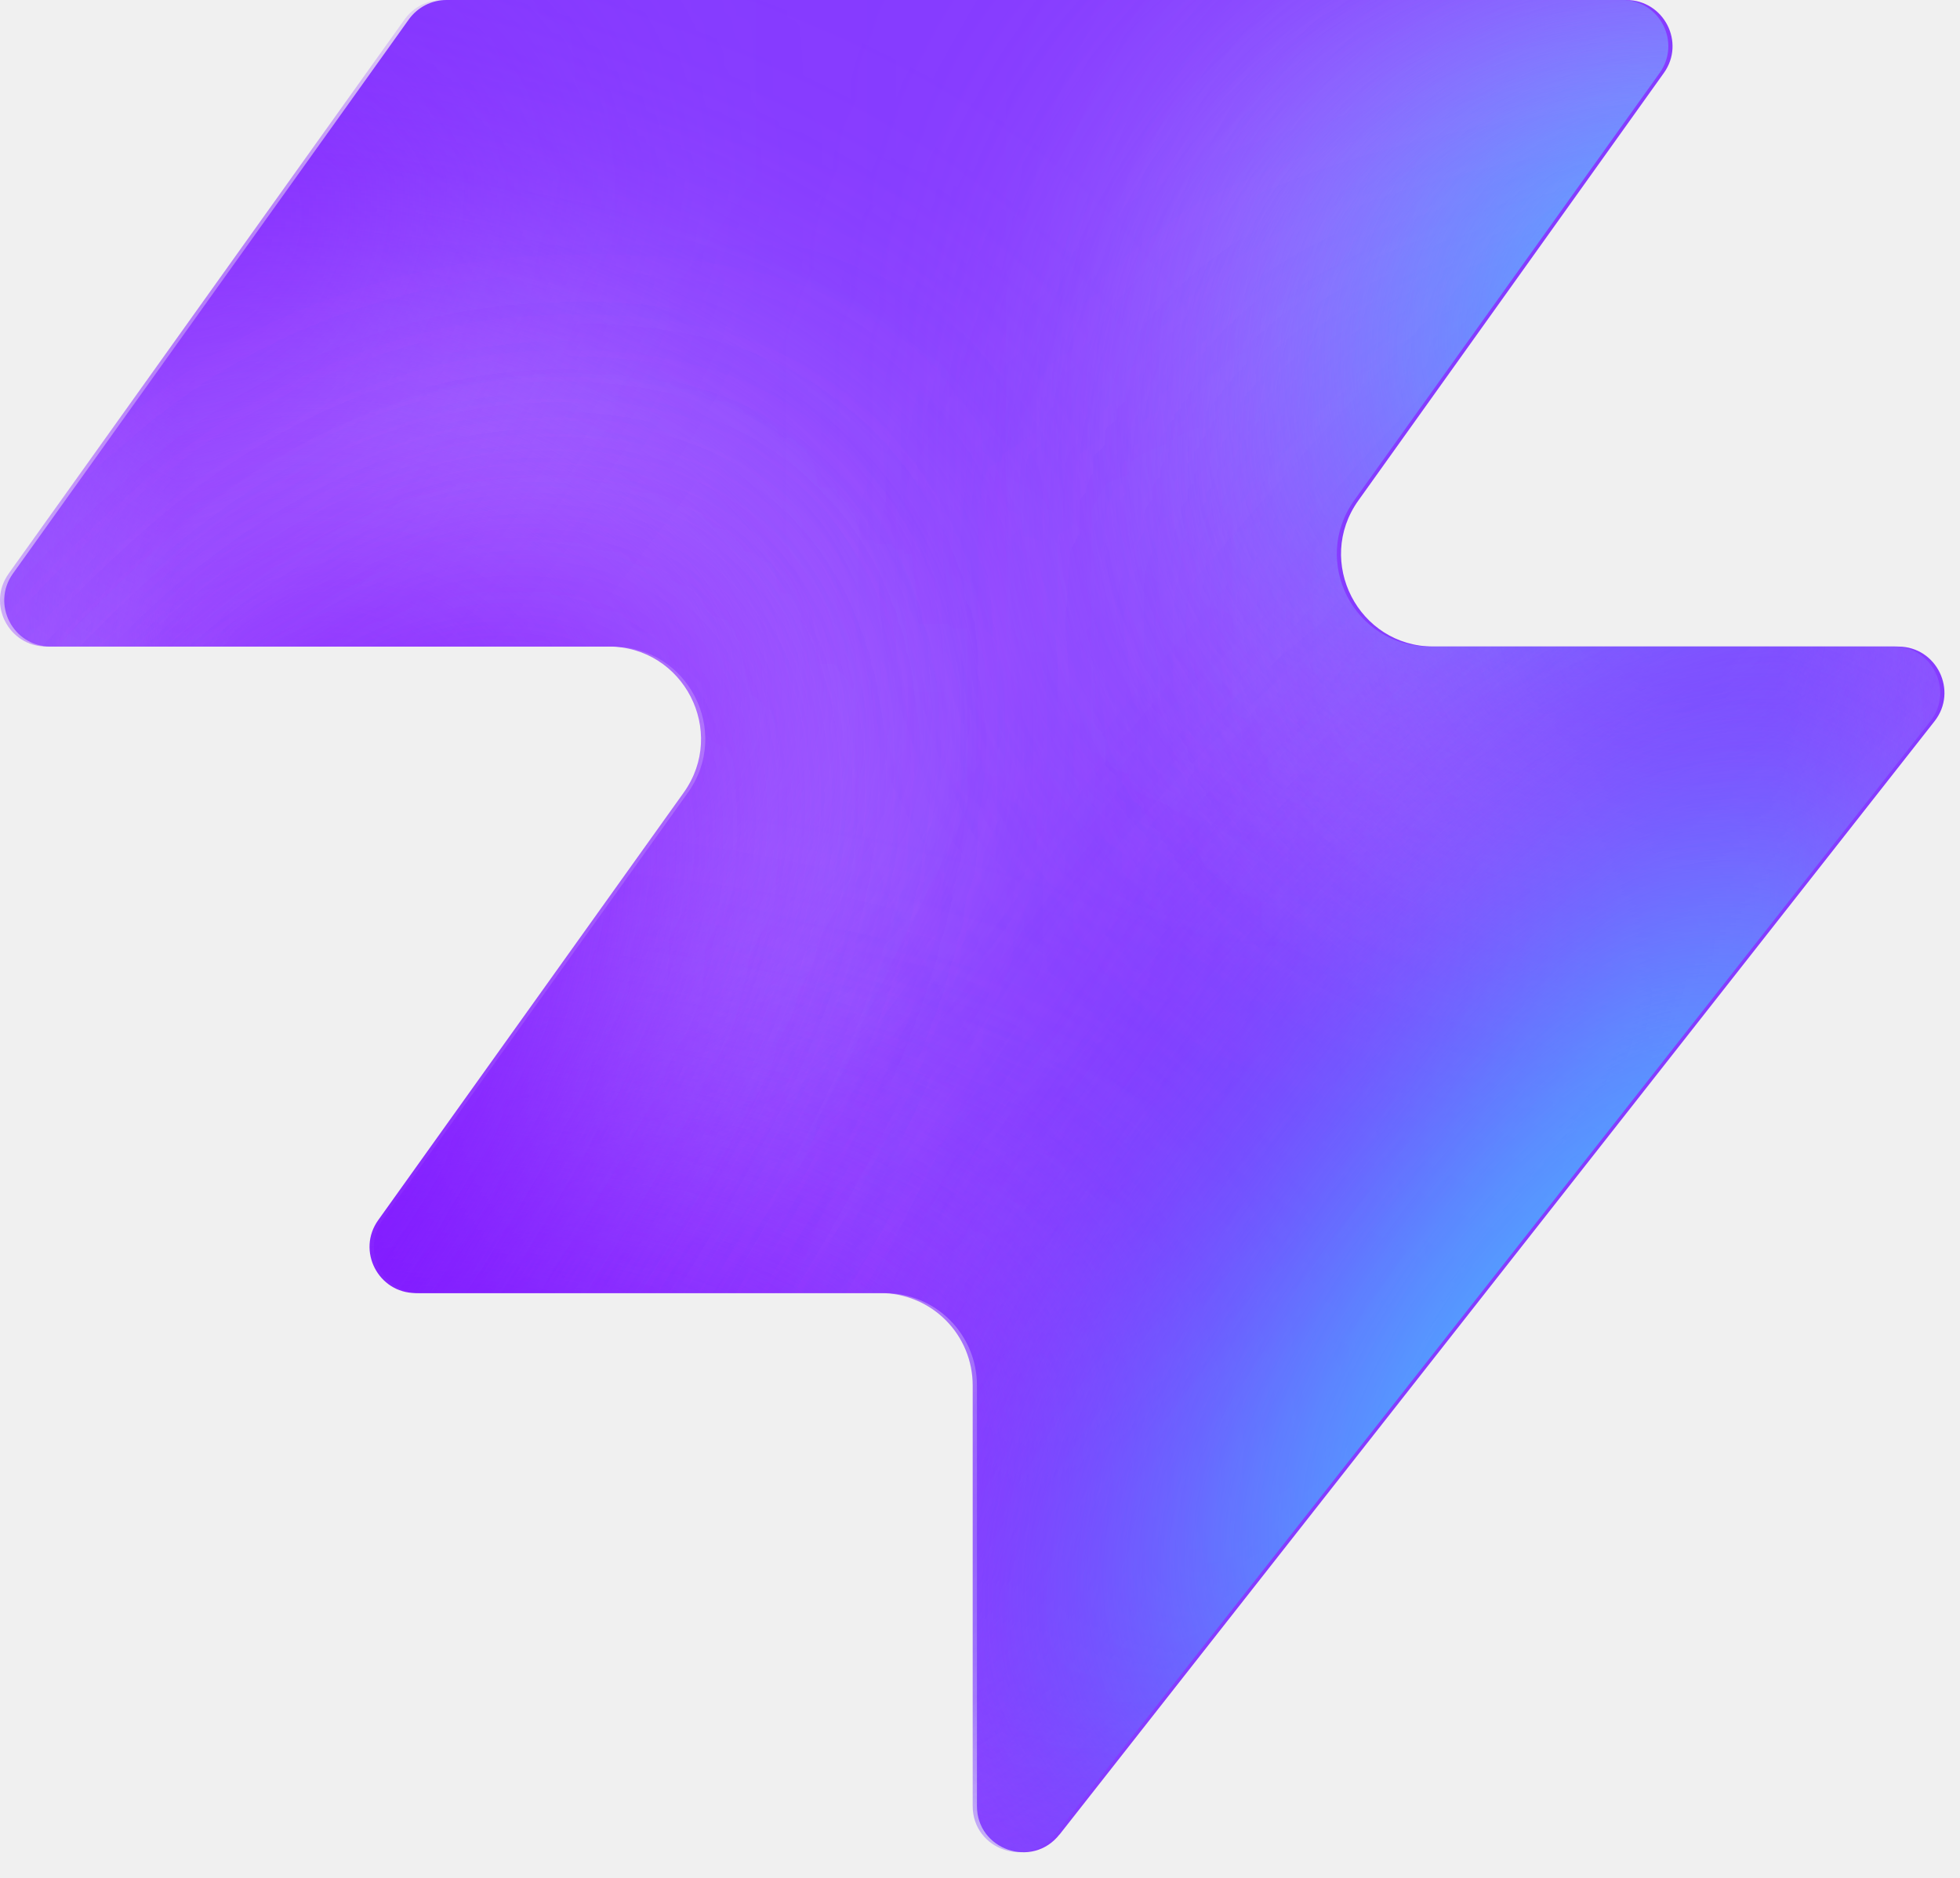
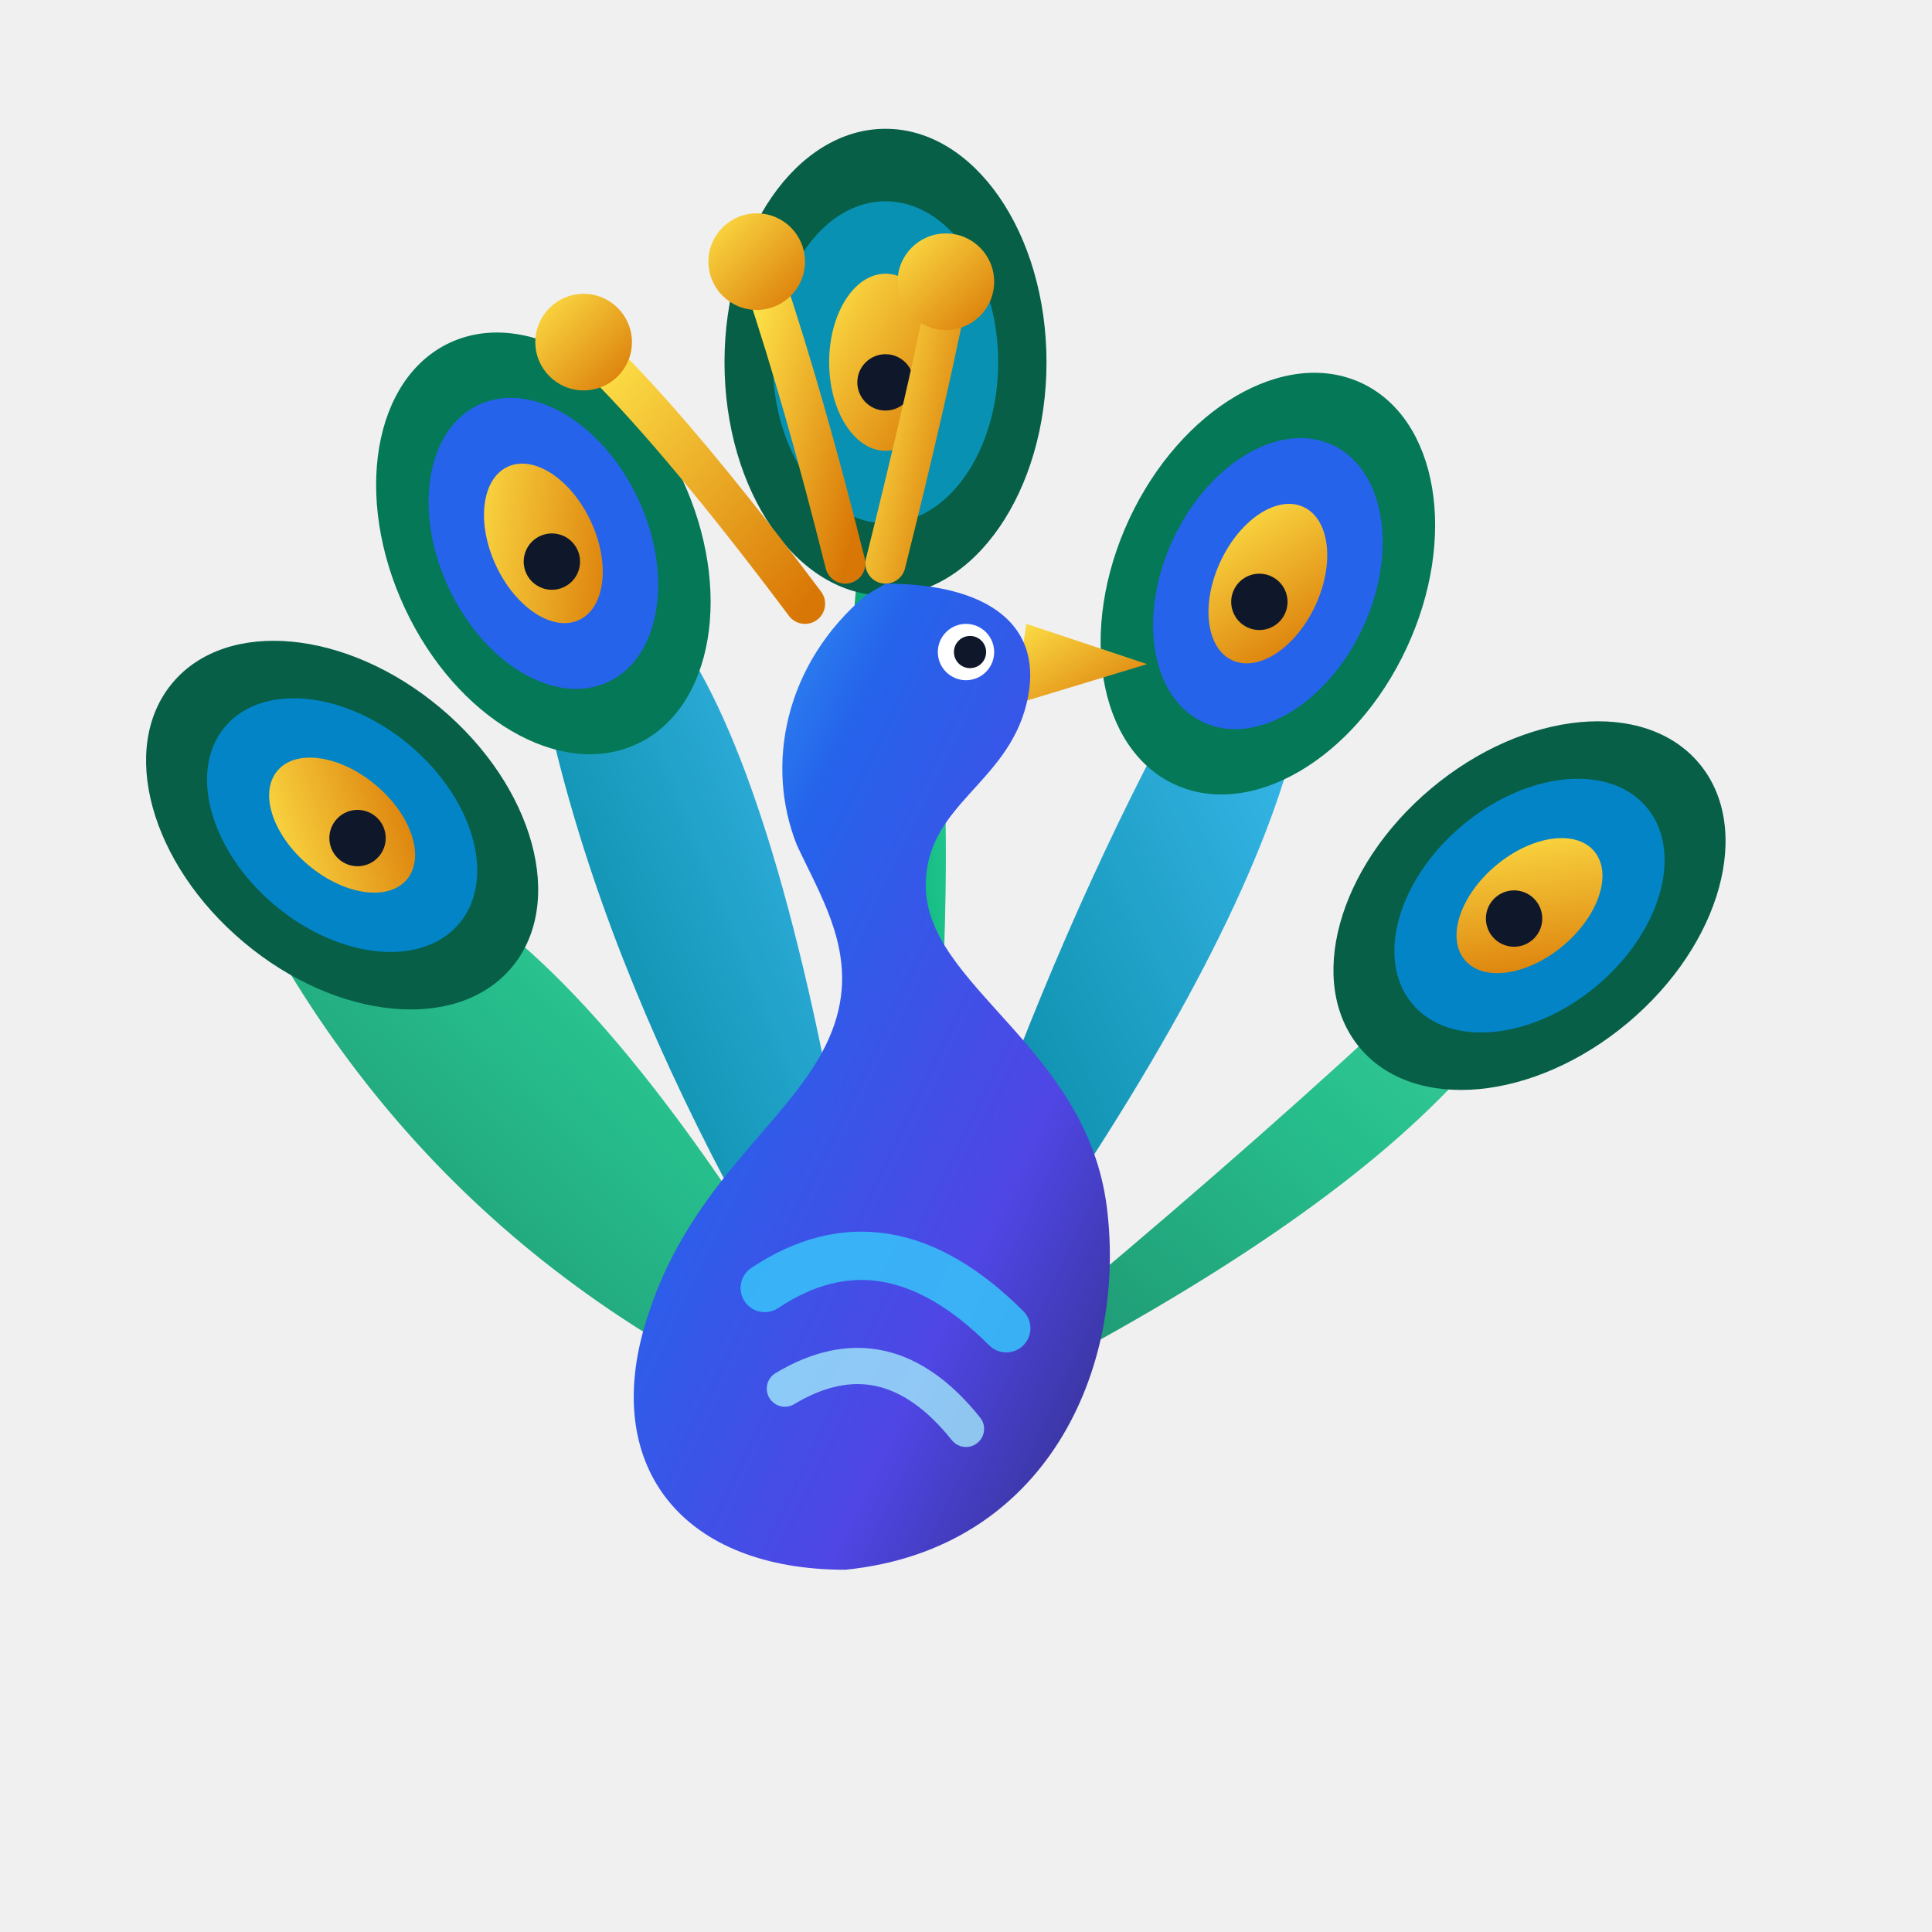
- <svg xmlns="http://www.w3.org/2000/svg" width="48" height="46" fill="none" viewBox="0 0 48 46">
-   <path fill="#863bff" d="M25.946 44.938c-.664.845-2.021.375-2.021-.698V33.937a2.26 2.26 0 0 0-2.262-2.262H10.287c-.92 0-1.456-1.04-.92-1.788l7.48-10.471c1.07-1.497 0-3.578-1.842-3.578H1.237c-.92 0-1.456-1.04-.92-1.788L10.013.474c.214-.297.556-.474.92-.474h28.894c.92 0 1.456 1.04.92 1.788l-7.48 10.471c-1.07 1.498 0 3.579 1.842 3.579h11.377c.943 0 1.473 1.088.89 1.83L25.947 44.94z" style="fill:#863bff;fill:color(display-p3 .525 .23 1);fill-opacity:1" />
-   <mask id="a" width="48" height="46" x="0" y="0" maskUnits="userSpaceOnUse" style="mask-type:alpha">
-     <path fill="#000" d="M25.842 44.938c-.664.844-2.021.375-2.021-.698V33.937a2.26 2.26 0 0 0-2.262-2.262H10.183c-.92 0-1.456-1.04-.92-1.788l7.48-10.471c1.07-1.498 0-3.579-1.842-3.579H1.133c-.92 0-1.456-1.04-.92-1.787L9.91.473c.214-.297.556-.474.92-.474h28.894c.92 0 1.456 1.04.92 1.788l-7.48 10.471c-1.07 1.498 0 3.578 1.842 3.578h11.377c.943 0 1.473 1.088.89 1.832L25.843 44.94z" style="fill:#000;fill-opacity:1" />
-   </mask>
-   <g mask="url(#a)">
-     <g filter="url(#b)">
-       <ellipse cx="5.508" cy="14.704" fill="#ede6ff" rx="5.508" ry="14.704" style="fill:#ede6ff;fill:color(display-p3 .927 .903 1);fill-opacity:1" transform="matrix(.00324 1 1 -.00324 -4.47 31.516)" />
+ <svg xmlns="http://www.w3.org/2000/svg" viewBox="0 0 48 48" width="48" height="48" fill="none">
+   <defs>
+     <linearGradient id="favPlumeEmerald" x1="0%" y1="100%" x2="100%" y2="0%">
+       <stop offset="0%" stop-color="#047857" />
+       <stop offset="60%" stop-color="#10b981" />
+       <stop offset="100%" stop-color="#34d399" />
+     </linearGradient>
+     <linearGradient id="favPlumeCyan" x1="0%" y1="100%" x2="100%" y2="0%">
+       <stop offset="0%" stop-color="#065f46" />
+       <stop offset="40%" stop-color="#0891b2" />
+       <stop offset="100%" stop-color="#38bdf8" />
+     </linearGradient>
+     <linearGradient id="favBodyGradient" x1="0%" y1="0%" x2="100%" y2="100%">
+       <stop offset="0%" stop-color="#38bdf8" />
+       <stop offset="30%" stop-color="#2563eb" />
+       <stop offset="70%" stop-color="#4f46e5" />
+       <stop offset="100%" stop-color="#312e81" />
+     </linearGradient>
+     <linearGradient id="favGoldGradient" x1="0%" y1="0%" x2="100%" y2="100%">
+       <stop offset="0%" stop-color="#fde047" />
+       <stop offset="100%" stop-color="#d97706" />
+     </linearGradient>
+   </defs>
+   <g class="peacock-tail">
+     <path d="M22 36 Q11 32 6 22 Q12 18 22 36" fill="url(#favPlumeEmerald)" opacity="0.9" />
+     <g transform="translate(8.5, 20.5) rotate(-50)">
+       <ellipse cx="0" cy="0" rx="3.8" ry="5.5" fill="#065f46" />
+       <ellipse cx="0" cy="0" rx="2.6" ry="3.8" fill="#0284c7" />
+       <ellipse cx="0" cy="0" rx="1.3" ry="2.1" fill="url(#favGoldGradient)" />
+       <circle cx="0" cy="0.5" r="0.7" fill="#0f172a" />
    </g>
-     <g filter="url(#c)">
-       <ellipse cx="10.399" cy="29.851" fill="#ede6ff" rx="10.399" ry="29.851" style="fill:#ede6ff;fill:color(display-p3 .927 .903 1);fill-opacity:1" transform="matrix(.00324 1 1 -.00324 -39.328 7.883)" />
+     <path d="M22 36 Q14 24 13 14 Q19 12 22 36" fill="url(#favPlumeCyan)" opacity="0.95" />
+     <g transform="translate(13.5, 13.5) rotate(-25)">
+       <ellipse cx="0" cy="0" rx="3.8" ry="5.5" fill="#047857" />
+       <ellipse cx="0" cy="0" rx="2.6" ry="3.8" fill="#2563eb" />
+       <ellipse cx="0" cy="0" rx="1.3" ry="2.1" fill="url(#favGoldGradient)" />
+       <circle cx="0" cy="0.5" r="0.7" fill="#0f172a" />
    </g>
-     <g filter="url(#d)">
-       <ellipse cx="5.508" cy="30.487" fill="#7e14ff" rx="5.508" ry="30.487" style="fill:#7e14ff;fill:color(display-p3 .492 .077 1);fill-opacity:1" transform="rotate(89.814 -25.913 -14.639)scale(1 -1)" />
+     <path d="M22 36 Q20 20 22 9 Q25 20 22 36" fill="url(#favPlumeEmerald)" />
+     <g transform="translate(22, 9) rotate(0)">
+       <ellipse cx="0" cy="0" rx="4" ry="5.8" fill="#065f46" />
+       <ellipse cx="0" cy="0" rx="2.8" ry="4" fill="#0891b2" />
+       <ellipse cx="0" cy="0" rx="1.4" ry="2.2" fill="url(#favGoldGradient)" />
+       <circle cx="0" cy="0.5" r="0.7" fill="#0f172a" />
    </g>
-     <g filter="url(#e)">
-       <ellipse cx="5.508" cy="30.599" fill="#7e14ff" rx="5.508" ry="30.599" style="fill:#7e14ff;fill:color(display-p3 .492 .077 1);fill-opacity:1" transform="rotate(89.814 -32.644 -3.334)scale(1 -1)" />
+     <path d="M22 36 Q26 22 32 13 Q35 19 22 36" fill="url(#favPlumeCyan)" opacity="0.95" />
+     <g transform="translate(31.5, 14.5) rotate(25)">
+       <ellipse cx="0" cy="0" rx="3.8" ry="5.5" fill="#047857" />
+       <ellipse cx="0" cy="0" rx="2.6" ry="3.8" fill="#2563eb" />
+       <ellipse cx="0" cy="0" rx="1.3" ry="2.1" fill="url(#favGoldGradient)" />
+       <circle cx="0" cy="0.5" r="0.7" fill="#0f172a" />
    </g>
-     <g filter="url(#f)">
-       <ellipse cx="5.508" cy="30.599" fill="#7e14ff" rx="5.508" ry="30.599" style="fill:#7e14ff;fill:color(display-p3 .492 .077 1);fill-opacity:1" transform="matrix(.00324 1 1 -.00324 -34.34 30.47)" />
-     </g>
-     <g filter="url(#g)">
-       <ellipse cx="14.072" cy="22.078" fill="#ede6ff" rx="14.072" ry="22.078" style="fill:#ede6ff;fill:color(display-p3 .927 .903 1);fill-opacity:1" transform="rotate(93.35 24.506 48.493)scale(-1 1)" />
-     </g>
-     <g filter="url(#h)">
-       <ellipse cx="3.47" cy="21.501" fill="#7e14ff" rx="3.47" ry="21.501" style="fill:#7e14ff;fill:color(display-p3 .492 .077 1);fill-opacity:1" transform="rotate(89.009 28.708 47.59)scale(-1 1)" />
-     </g>
-     <g filter="url(#i)">
-       <ellipse cx="3.47" cy="21.501" fill="#7e14ff" rx="3.47" ry="21.501" style="fill:#7e14ff;fill:color(display-p3 .492 .077 1);fill-opacity:1" transform="rotate(89.009 28.708 47.59)scale(-1 1)" />
-     </g>
-     <g filter="url(#j)">
-       <ellipse cx=".387" cy="8.972" fill="#7e14ff" rx="4.407" ry="29.108" style="fill:#7e14ff;fill:color(display-p3 .492 .077 1);fill-opacity:1" transform="rotate(39.51 .387 8.972)" />
-     </g>
-     <g filter="url(#k)">
-       <ellipse cx="47.523" cy="-6.092" fill="#7e14ff" rx="4.407" ry="29.108" style="fill:#7e14ff;fill:color(display-p3 .492 .077 1);fill-opacity:1" transform="rotate(37.892 47.523 -6.092)" />
-     </g>
-     <g filter="url(#l)">
-       <ellipse cx="41.412" cy="6.333" fill="#47bfff" rx="5.971" ry="9.665" style="fill:#47bfff;fill:color(display-p3 .28 .748 1);fill-opacity:1" transform="rotate(37.892 41.412 6.333)" />
-     </g>
-     <g filter="url(#m)">
-       <ellipse cx="-1.879" cy="38.332" fill="#7e14ff" rx="4.407" ry="29.108" style="fill:#7e14ff;fill:color(display-p3 .492 .077 1);fill-opacity:1" transform="rotate(37.892 -1.88 38.332)" />
-     </g>
-     <g filter="url(#n)">
-       <ellipse cx="-1.879" cy="38.332" fill="#7e14ff" rx="4.407" ry="29.108" style="fill:#7e14ff;fill:color(display-p3 .492 .077 1);fill-opacity:1" transform="rotate(37.892 -1.88 38.332)" />
-     </g>
-     <g filter="url(#o)">
-       <ellipse cx="35.651" cy="29.907" fill="#7e14ff" rx="4.407" ry="29.108" style="fill:#7e14ff;fill:color(display-p3 .492 .077 1);fill-opacity:1" transform="rotate(37.892 35.651 29.907)" />
-     </g>
-     <g filter="url(#p)">
-       <ellipse cx="38.418" cy="32.4" fill="#47bfff" rx="5.971" ry="15.297" style="fill:#47bfff;fill:color(display-p3 .28 .748 1);fill-opacity:1" transform="rotate(37.892 38.418 32.4)" />
+     <path d="M22 36 Q32 28 39 21 Q39 28 22 36" fill="url(#favPlumeEmerald)" opacity="0.9" />
+     <g transform="translate(38, 22.5) rotate(50)">
+       <ellipse cx="0" cy="0" rx="3.8" ry="5.5" fill="#065f46" />
+       <ellipse cx="0" cy="0" rx="2.6" ry="3.8" fill="#0284c7" />
+       <ellipse cx="0" cy="0" rx="1.3" ry="2.1" fill="url(#favGoldGradient)" />
+       <circle cx="0" cy="0.5" r="0.7" fill="#0f172a" />
    </g>
  </g>
-   <defs>
-     <filter id="b" width="60.045" height="41.654" x="-19.77" y="16.149" color-interpolation-filters="sRGB" filterUnits="userSpaceOnUse">
-       <feFlood flood-opacity="0" result="BackgroundImageFix" />
-       <feBlend in="SourceGraphic" in2="BackgroundImageFix" result="shape" />
-       <feGaussianBlur result="effect1_foregroundBlur_2002_17158" stdDeviation="7.659" />
-     </filter>
-     <filter id="c" width="90.34" height="51.437" x="-54.613" y="-7.533" color-interpolation-filters="sRGB" filterUnits="userSpaceOnUse">
-       <feFlood flood-opacity="0" result="BackgroundImageFix" />
-       <feBlend in="SourceGraphic" in2="BackgroundImageFix" result="shape" />
-       <feGaussianBlur result="effect1_foregroundBlur_2002_17158" stdDeviation="7.659" />
-     </filter>
-     <filter id="d" width="79.355" height="29.4" x="-49.64" y="2.03" color-interpolation-filters="sRGB" filterUnits="userSpaceOnUse">
-       <feFlood flood-opacity="0" result="BackgroundImageFix" />
-       <feBlend in="SourceGraphic" in2="BackgroundImageFix" result="shape" />
-       <feGaussianBlur result="effect1_foregroundBlur_2002_17158" stdDeviation="4.596" />
-     </filter>
-     <filter id="e" width="79.579" height="29.4" x="-45.045" y="20.029" color-interpolation-filters="sRGB" filterUnits="userSpaceOnUse">
-       <feFlood flood-opacity="0" result="BackgroundImageFix" />
-       <feBlend in="SourceGraphic" in2="BackgroundImageFix" result="shape" />
-       <feGaussianBlur result="effect1_foregroundBlur_2002_17158" stdDeviation="4.596" />
-     </filter>
-     <filter id="f" width="79.579" height="29.4" x="-43.513" y="21.178" color-interpolation-filters="sRGB" filterUnits="userSpaceOnUse">
-       <feFlood flood-opacity="0" result="BackgroundImageFix" />
-       <feBlend in="SourceGraphic" in2="BackgroundImageFix" result="shape" />
-       <feGaussianBlur result="effect1_foregroundBlur_2002_17158" stdDeviation="4.596" />
-     </filter>
-     <filter id="g" width="74.749" height="58.852" x="15.756" y="-17.901" color-interpolation-filters="sRGB" filterUnits="userSpaceOnUse">
-       <feFlood flood-opacity="0" result="BackgroundImageFix" />
-       <feBlend in="SourceGraphic" in2="BackgroundImageFix" result="shape" />
-       <feGaussianBlur result="effect1_foregroundBlur_2002_17158" stdDeviation="7.659" />
-     </filter>
-     <filter id="h" width="61.377" height="25.362" x="23.548" y="2.284" color-interpolation-filters="sRGB" filterUnits="userSpaceOnUse">
-       <feFlood flood-opacity="0" result="BackgroundImageFix" />
-       <feBlend in="SourceGraphic" in2="BackgroundImageFix" result="shape" />
-       <feGaussianBlur result="effect1_foregroundBlur_2002_17158" stdDeviation="4.596" />
-     </filter>
-     <filter id="i" width="61.377" height="25.362" x="23.548" y="2.284" color-interpolation-filters="sRGB" filterUnits="userSpaceOnUse">
-       <feFlood flood-opacity="0" result="BackgroundImageFix" />
-       <feBlend in="SourceGraphic" in2="BackgroundImageFix" result="shape" />
-       <feGaussianBlur result="effect1_foregroundBlur_2002_17158" stdDeviation="4.596" />
-     </filter>
-     <filter id="j" width="56.045" height="63.649" x="-27.636" y="-22.853" color-interpolation-filters="sRGB" filterUnits="userSpaceOnUse">
-       <feFlood flood-opacity="0" result="BackgroundImageFix" />
-       <feBlend in="SourceGraphic" in2="BackgroundImageFix" result="shape" />
-       <feGaussianBlur result="effect1_foregroundBlur_2002_17158" stdDeviation="4.596" />
-     </filter>
-     <filter id="k" width="54.814" height="64.646" x="20.116" y="-38.415" color-interpolation-filters="sRGB" filterUnits="userSpaceOnUse">
-       <feFlood flood-opacity="0" result="BackgroundImageFix" />
-       <feBlend in="SourceGraphic" in2="BackgroundImageFix" result="shape" />
-       <feGaussianBlur result="effect1_foregroundBlur_2002_17158" stdDeviation="4.596" />
-     </filter>
-     <filter id="l" width="33.541" height="35.313" x="24.641" y="-11.323" color-interpolation-filters="sRGB" filterUnits="userSpaceOnUse">
-       <feFlood flood-opacity="0" result="BackgroundImageFix" />
-       <feBlend in="SourceGraphic" in2="BackgroundImageFix" result="shape" />
-       <feGaussianBlur result="effect1_foregroundBlur_2002_17158" stdDeviation="4.596" />
-     </filter>
-     <filter id="m" width="54.814" height="64.646" x="-29.286" y="6.009" color-interpolation-filters="sRGB" filterUnits="userSpaceOnUse">
-       <feFlood flood-opacity="0" result="BackgroundImageFix" />
-       <feBlend in="SourceGraphic" in2="BackgroundImageFix" result="shape" />
-       <feGaussianBlur result="effect1_foregroundBlur_2002_17158" stdDeviation="4.596" />
-     </filter>
-     <filter id="n" width="54.814" height="64.646" x="-29.286" y="6.009" color-interpolation-filters="sRGB" filterUnits="userSpaceOnUse">
-       <feFlood flood-opacity="0" result="BackgroundImageFix" />
-       <feBlend in="SourceGraphic" in2="BackgroundImageFix" result="shape" />
-       <feGaussianBlur result="effect1_foregroundBlur_2002_17158" stdDeviation="4.596" />
-     </filter>
-     <filter id="o" width="54.814" height="64.646" x="8.244" y="-2.416" color-interpolation-filters="sRGB" filterUnits="userSpaceOnUse">
-       <feFlood flood-opacity="0" result="BackgroundImageFix" />
-       <feBlend in="SourceGraphic" in2="BackgroundImageFix" result="shape" />
-       <feGaussianBlur result="effect1_foregroundBlur_2002_17158" stdDeviation="4.596" />
-     </filter>
-     <filter id="p" width="39.409" height="43.623" x="18.713" y="10.588" color-interpolation-filters="sRGB" filterUnits="userSpaceOnUse">
-       <feFlood flood-opacity="0" result="BackgroundImageFix" />
-       <feBlend in="SourceGraphic" in2="BackgroundImageFix" result="shape" />
-       <feGaussianBlur result="effect1_foregroundBlur_2002_17158" stdDeviation="4.596" />
-     </filter>
-   </defs>
+   <g class="peacock-foreground">
+     <path d="M20 15 Q17 11 15 9" stroke="url(#favGoldGradient)" stroke-width="1" stroke-linecap="round" />
+     <circle cx="14.5" cy="8.5" r="1.2" fill="url(#favGoldGradient)" />
+     <path d="M21 14 Q20 10 19 7" stroke="url(#favGoldGradient)" stroke-width="1" stroke-linecap="round" />
+     <circle cx="18.8" cy="6.5" r="1.2" fill="url(#favGoldGradient)" />
+     <path d="M22 14 Q23 10 23.5 7.5" stroke="url(#favGoldGradient)" stroke-width="1" stroke-linecap="round" />
+     <circle cx="23.5" cy="7" r="1.2" fill="url(#favGoldGradient)" />
+     <polygon points="25.5,15.5 28.5,16.5 25.2,17.5" fill="url(#favGoldGradient)" />
+     <path d="M22 14.5 C24.5 14.5 26 15.5 25.5 17.5 C25 19.5 23 20 23 22 C23 24.5 27 26 27.5 30 C28 34 26 38.5 21 39 C17 39 15 36.5 16 33 C17 29.5 19.5 28 20.5 26 C21.5 24 20.5 22.5 19.8 21 C19 19 19.5 16.5 21.5 14.8 Z" fill="url(#favBodyGradient)" />
+     <circle cx="24" cy="16.2" r="0.7" fill="#ffffff" />
+     <circle cx="24.1" cy="16.2" r="0.4" fill="#0f172a" />
+     <path d="M19 32 Q22 30 25 33" stroke="#38bdf8" stroke-width="1.2" stroke-linecap="round" fill="none" opacity="0.9" />
+     <path d="M19.5 34.5 Q22 33 24 35.5" stroke="#a5f3fc" stroke-width="0.9" stroke-linecap="round" fill="none" opacity="0.75" />
+   </g>
</svg>
